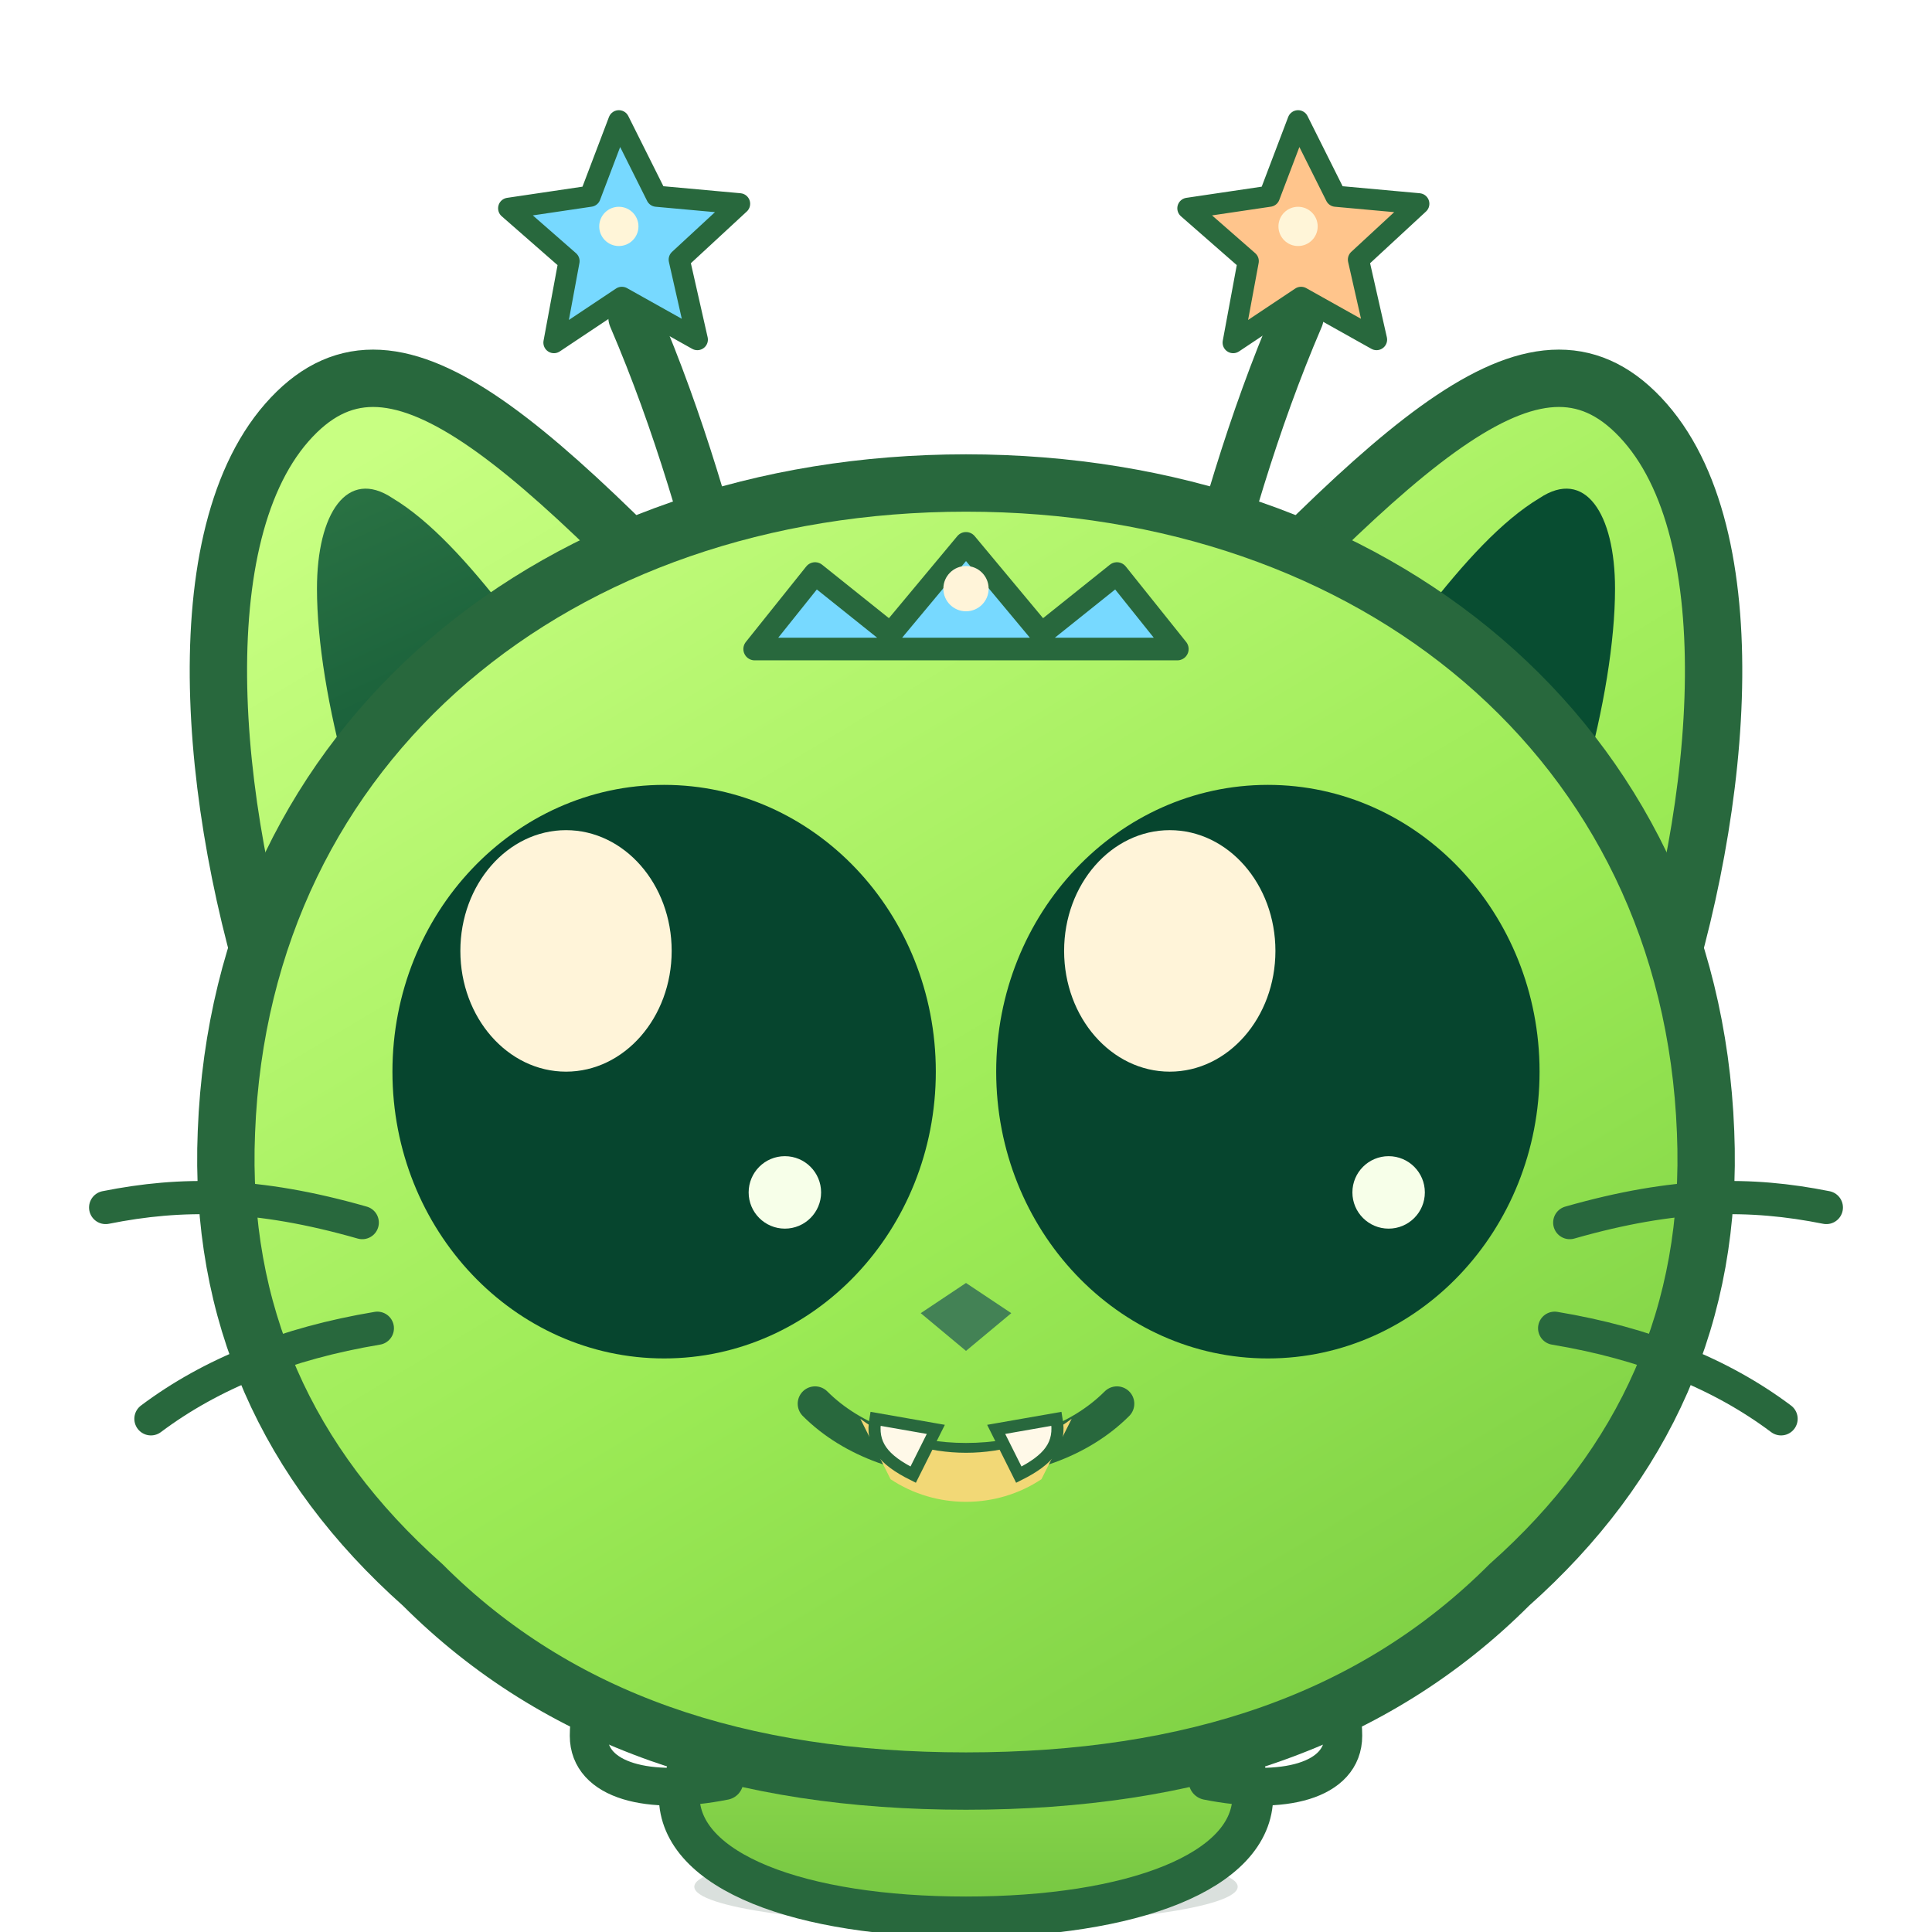
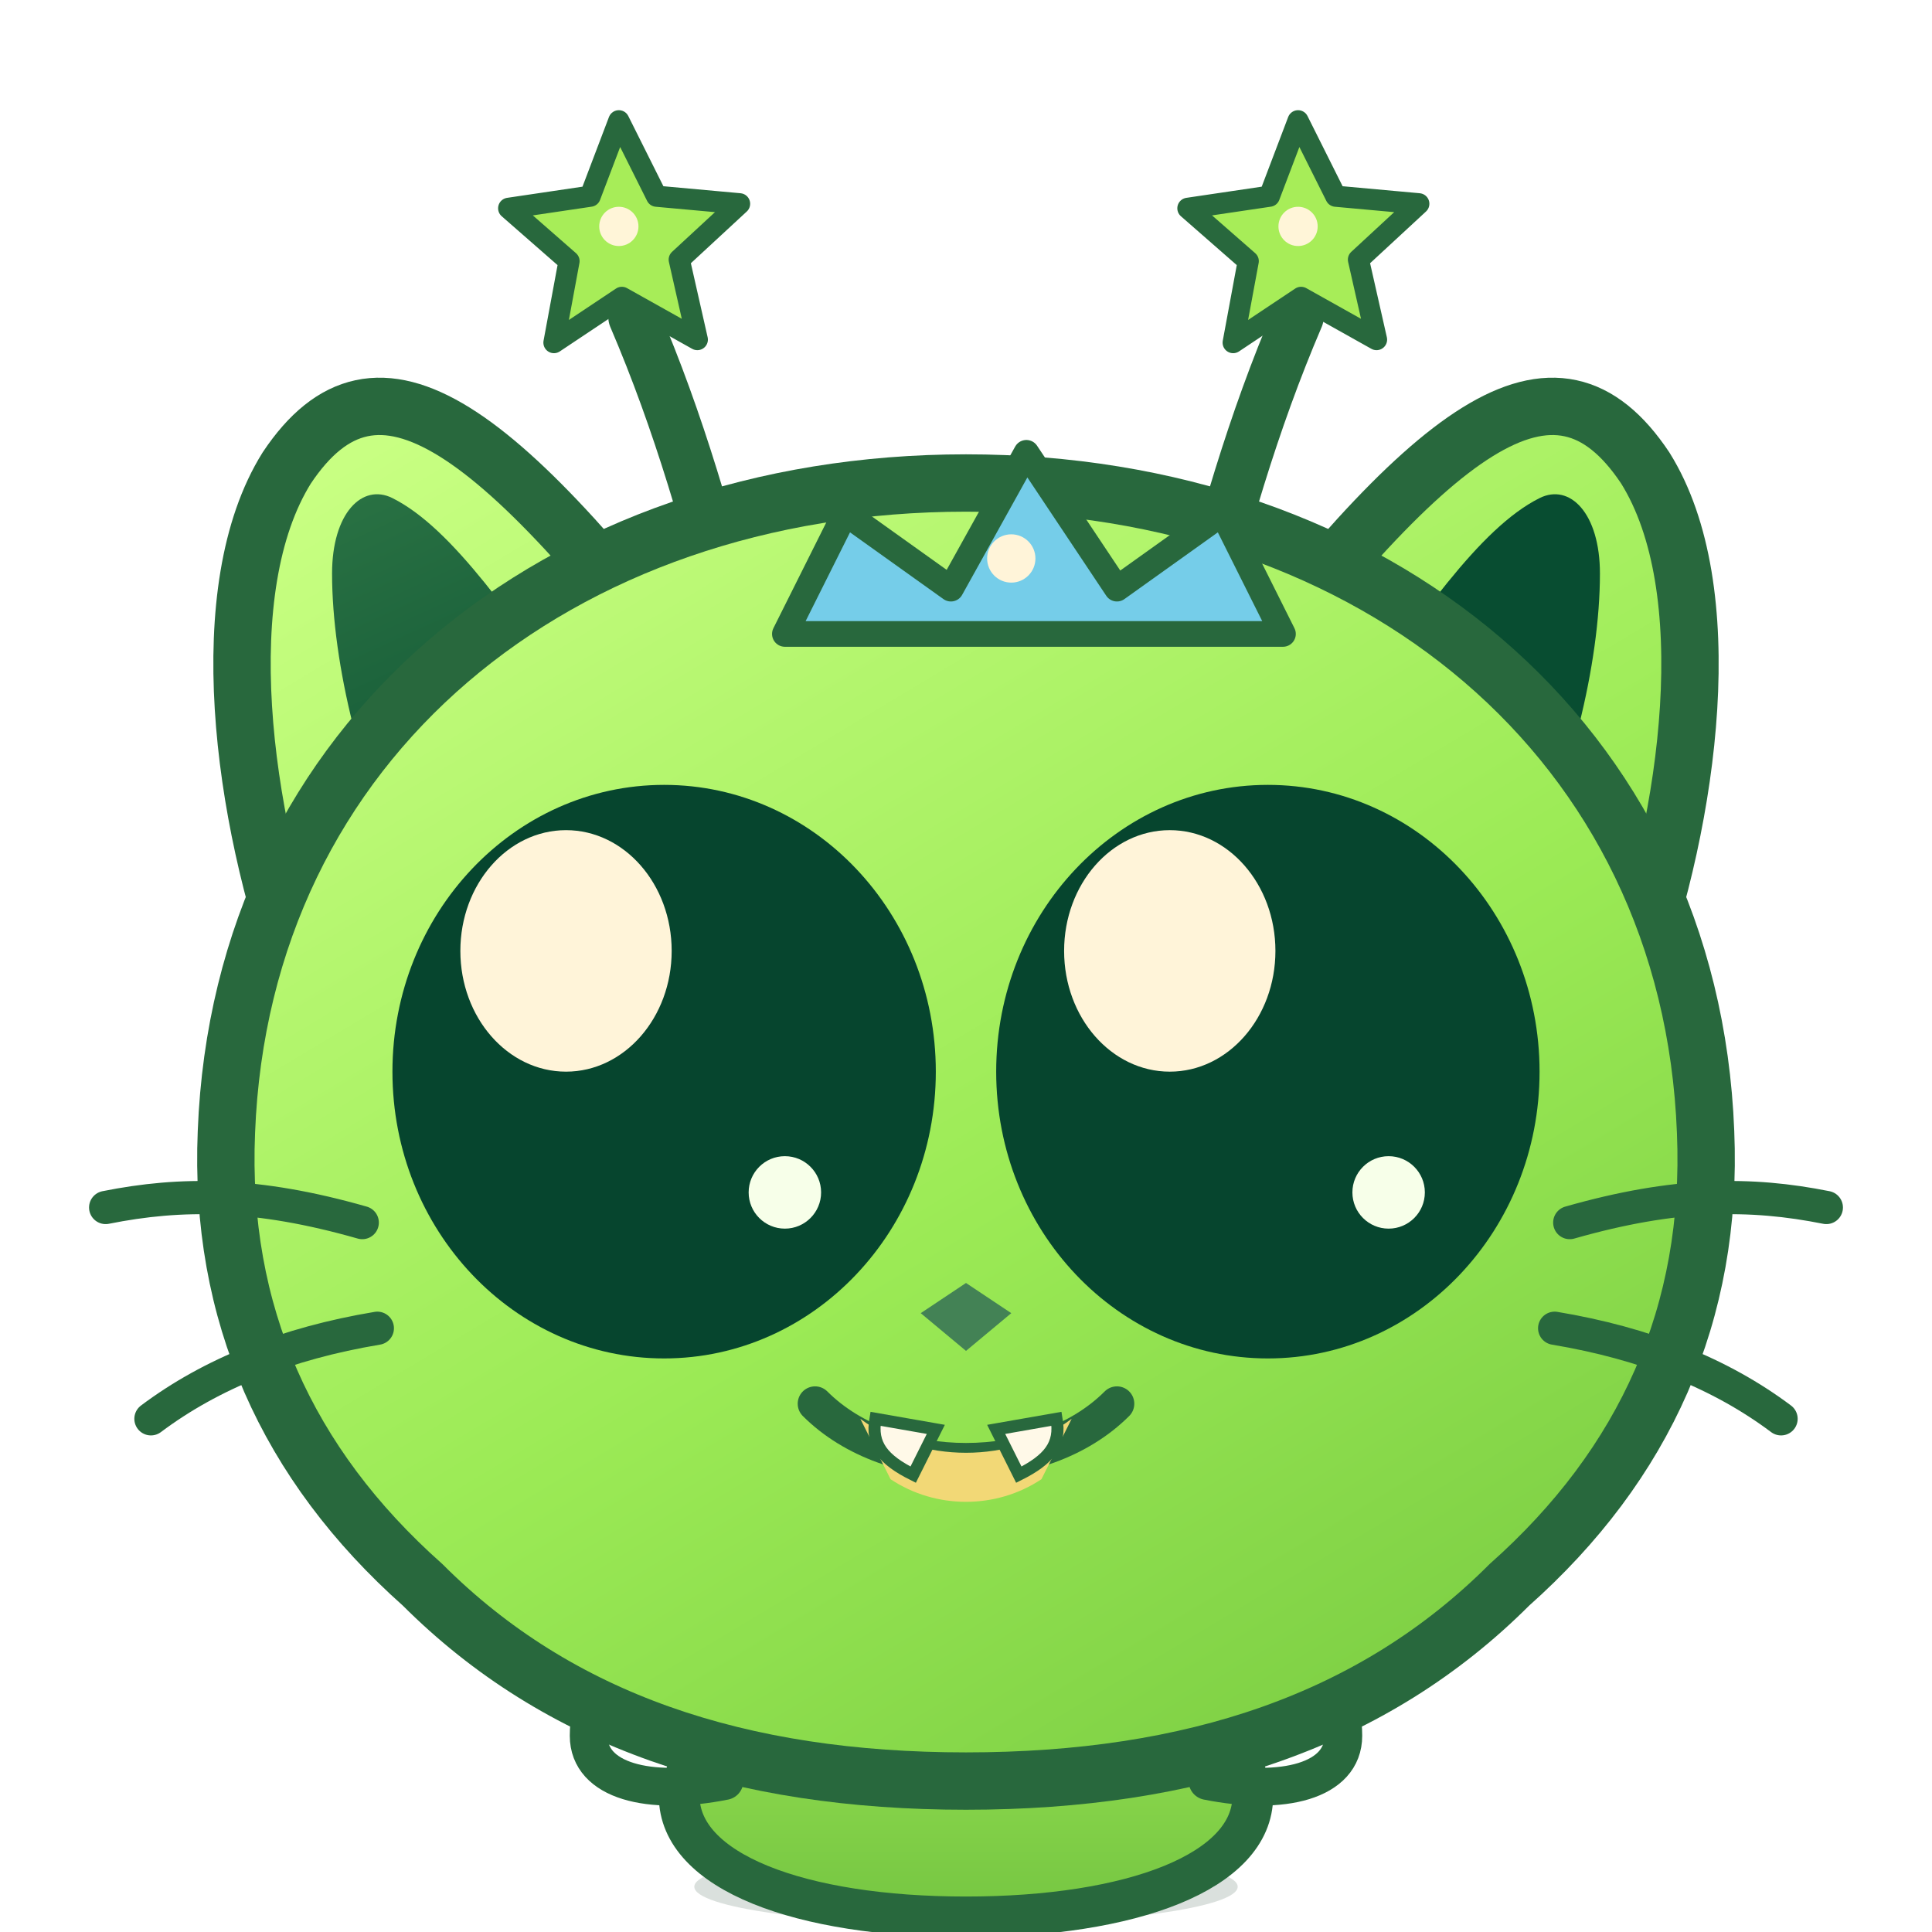
<svg xmlns="http://www.w3.org/2000/svg" viewBox="0 0 128 128" fill="none">
  <defs>
    <linearGradient id="fur" x1="34" y1="24" x2="91" y2="119" gradientUnits="userSpaceOnUse">
      <stop stop-color="#C8FF82" />
      <stop offset=".58" stop-color="#9BEA55" />
      <stop offset="1" stop-color="#7BCD43" />
    </linearGradient>
    <linearGradient id="ear" x1="24" y1="24" x2="41" y2="61" gradientUnits="userSpaceOnUse">
      <stop stop-color="#317A47" />
      <stop offset="1" stop-color="#084D31" />
    </linearGradient>
    <linearGradient id="body" x1="64" y1="102" x2="64" y2="128" gradientUnits="userSpaceOnUse">
      <stop stop-color="#A7EE58" />
      <stop offset="1" stop-color="#73C441" />
    </linearGradient>
  </defs>
  <ellipse cx="64" cy="125" rx="18" ry="2.5" fill="#163A24" opacity=".16" />
  <path d="M49 106c1-9 7-13 15-13s14 4 15 13l4 13c0 5-8 8-19 8s-19-3-19-8z" fill="url(#body)" stroke="#28683D" stroke-width="2.7" />
  <path d="M48 109c-6-1-9 2-9 6 0 3 4 4 9 3m32-9c6-1 9 2 9 6 0 3-4 4-9 3" stroke="#28683D" stroke-width="2.5" stroke-linecap="round" />
-   <path d="M19 69c-5-14-7-33 0-41 7-8 16 1 33 19l-4 27z" fill="url(#fur)" stroke="#28683D" stroke-width="3.8" stroke-linejoin="round" />
-   <path d="M109 69c5-14 7-33 0-41-7-8-16 1-33 19l4 27z" fill="url(#fur)" stroke="#28683D" stroke-width="3.8" stroke-linejoin="round" />
-   <path d="M21 39c0-5 2-8 5-6 5 3 10 11 16 19-6 2-11 6-14 12-4-7-7-18-7-25Zm86 0c0-5-2-8-5-6-5 3-10 11-16 19 6 2 11 6 14 12 4-7 7-18 7-25Z" fill="url(#ear)" />
+   <path d="M20 65c-4-11-6-26-1-34 6-9 14-3 29 17l-5 25z" fill="url(#fur)" stroke="#28683D" stroke-width="3.8" stroke-linejoin="round" />
+   <path d="M108 65c4-11 6-26 1-34-6-9-14-3-29 17l5 25z" fill="url(#fur)" stroke="#28683D" stroke-width="3.8" stroke-linejoin="round" />
+   <path d="M22 38c0-4 2-6 4-5 4 2 8 8 13 15-5 2-9 5-12 10-3-6-5-14-5-20Zm84 0c0-4-2-6-4-5-4 2-8 8-13 15 5 2 9 5 12 10 3-6 5-14 5-20Z" fill="url(#ear)" />
  <path d="M49 43c-2-8-4-15-7-22m37 22c2-8 4-15 7-22" stroke="#28683D" stroke-width="3.4" stroke-linecap="round" />
-   <path d="m41 8 2.5 5 5.5.5-4 3.7 1.2 5.3-5-2.8-4.5 3 1-5.4-4-3.5 5.4-.8Z" fill="#77D9FF" stroke="#28683D" stroke-width="1.4" stroke-linejoin="round" />
-   <path d="m86 8 2.5 5 5.5.5-4 3.7 1.2 5.3-5-2.8-4.5 3 1-5.4-4-3.5 5.4-.8Z" fill="#FFC58C" stroke="#28683D" stroke-width="1.4" stroke-linejoin="round" />
+   <path d="m41 8 2.5 5 5.5.5-4 3.7 1.2 5.3-5-2.8-4.5 3 1-5.4-4-3.5 5.4-.8Z" fill="#A7ED58" stroke="#28683D" stroke-width="1.4" stroke-linejoin="round" />
+   <path d="m86 8 2.5 5 5.5.5-4 3.7 1.2 5.3-5-2.8-4.5 3 1-5.4-4-3.5 5.4-.8Z" fill="#A7ED58" stroke="#28683D" stroke-width="1.4" stroke-linejoin="round" />
  <circle cx="41" cy="15" r="1.3" fill="#FFF5D8" />
  <circle cx="86" cy="15" r="1.3" fill="#FFF5D8" />
  <path d="M64 32c-27 0-48 17-49 43-.5 12 4 22 13 30 9 9 21 13 36 13s27-4 36-13c9-8 13.5-18 13-30-1-26-22-43-49-43Z" fill="url(#fur)" stroke="#28683D" stroke-width="3.8" />
  <path d="M24 81c-7-2-12-2-17-1m18 8c-6 1-11 3-15 6m94-13c7-2 12-2 17-1m-18 8c6 1 11 3 15 6" stroke="#28683D" stroke-width="2.2" stroke-linecap="round" />
  <ellipse cx="44" cy="71" rx="18" ry="19" fill="#06452E" />
  <ellipse cx="84" cy="71" rx="18" ry="19" fill="#06452E" />
  <ellipse cx="37.5" cy="63" rx="7" ry="8" fill="#FFF4D9" />
  <ellipse cx="77.5" cy="63" rx="7" ry="8" fill="#FFF4D9" />
  <circle cx="52" cy="79" r="2.4" fill="#F7FFE9" />
  <circle cx="92" cy="79" r="2.4" fill="#F7FFE9" />
  <path d="m61 87 3-2 3 2-3 2.5z" fill="#438255" />
  <path d="M54 93c5 5 15 5 20 0" stroke="#28683D" stroke-width="2.3" stroke-linecap="round" />
  <path d="M57 94c4 3 10 3 14 0l-2 4c-3 2-7 2-10 0z" fill="#F2D876" />
  <path d="m58 94 4 .7-1.5 3c-2-1-2.8-2-2.5-3.7Zm12 0-4 .7 1.5 3c2-1 2.8-2 2.5-3.7Z" fill="#FFF9E8" stroke="#28683D" stroke-width=".8" />
-   <path d="m50 43 4-5 5 4 5-6 5 6 5-4 4 5z" fill="#77D9FF" stroke="#28683D" stroke-width="1.5" stroke-linejoin="round" />
-   <circle cx="64" cy="39" r="1.5" fill="#FFF4D9" />
+   <path d="m52 42 4-8 7 5 5-9 6 9 7-5 4 8z" fill="#75CDE9" stroke="#28683D" stroke-width="1.7" stroke-linejoin="round" />
+   <circle cx="67" cy="37" r="1.6" fill="#FFF4D9" />
</svg>
